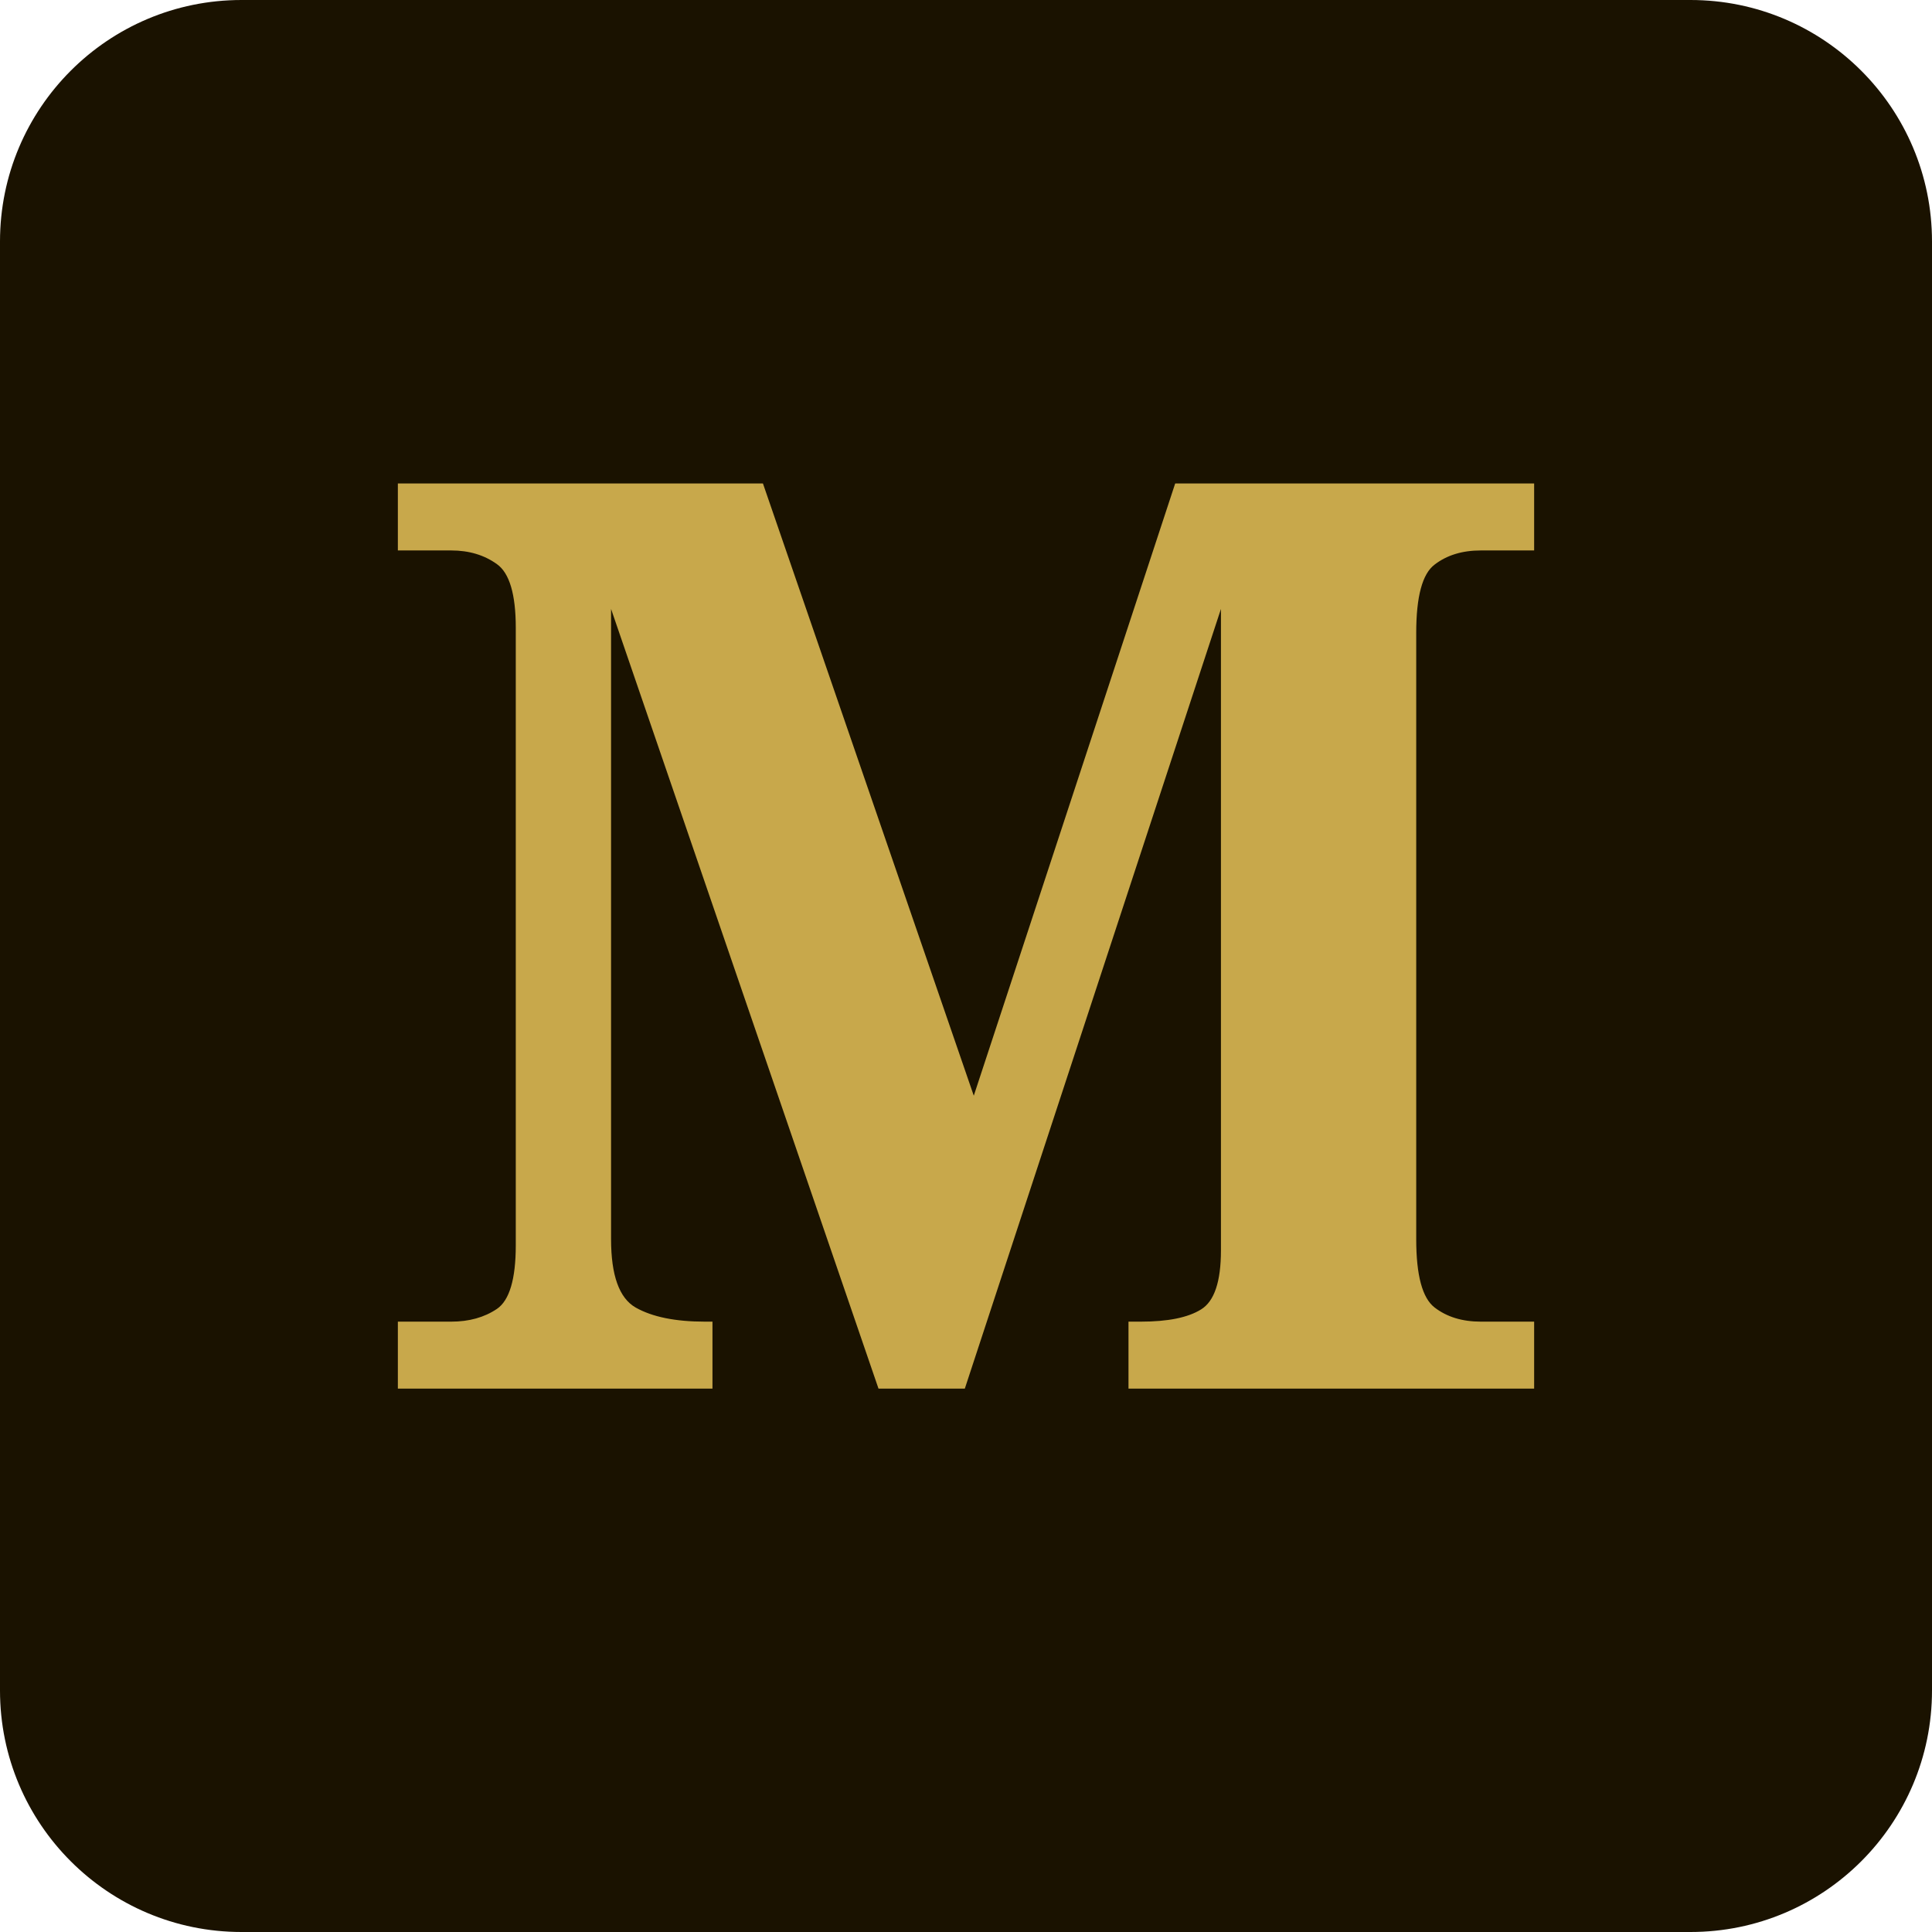
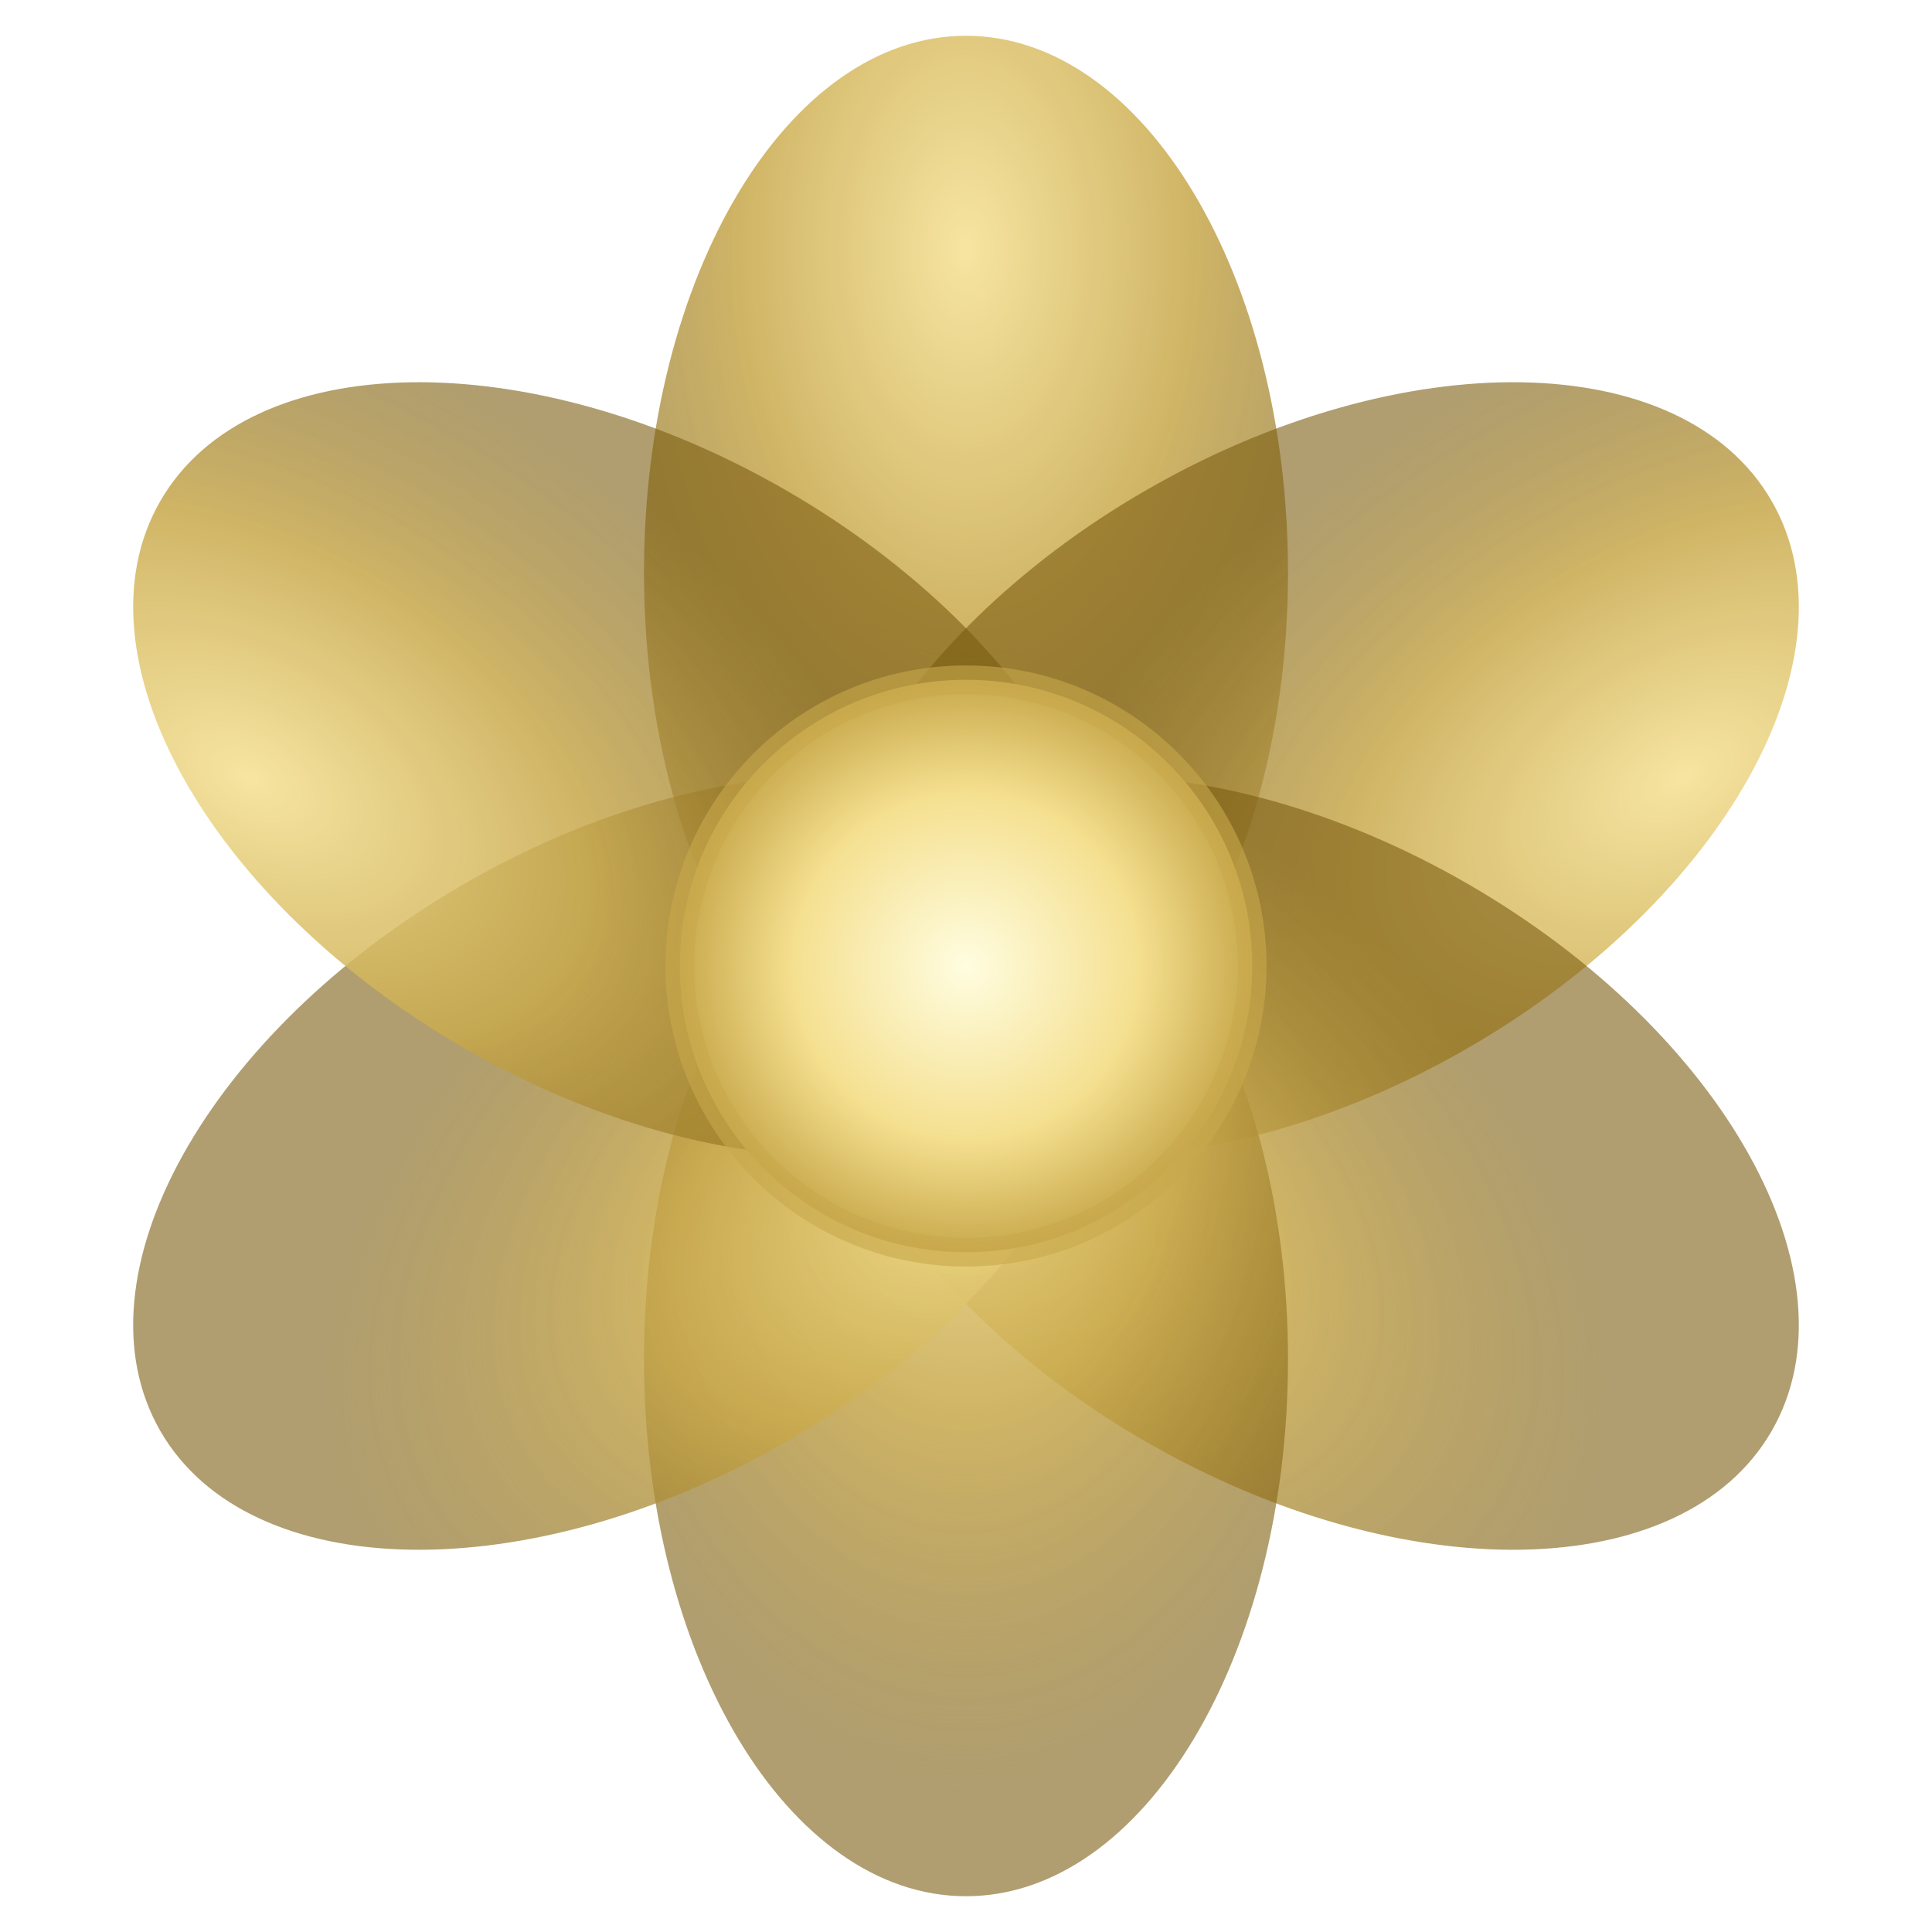
- <svg xmlns="http://www.w3.org/2000/svg" viewBox="0 0 64 64">
-   <rect width="64" height="64" rx="8" fill="#1a1200" />
-   <text x="32" y="46" font-family="serif" font-size="42" font-weight="700" text-anchor="middle" fill="#C8A84B">M</text>
+ <svg xmlns="http://www.w3.org/2000/svg" viewBox="0 0 54 54" fill="none">
+   <defs>
+     <radialGradient id="petal1" cx="50%" cy="20%" r="70%">
+       <stop offset="0%" stop-color="#F5E090" />
+       <stop offset="50%" stop-color="#C8A84B" />
+       <stop offset="100%" stop-color="#7A5C10" stop-opacity="0.7" />
+     </radialGradient>
+     <radialGradient id="petal2" cx="80%" cy="20%" r="70%">
+       <stop offset="0%" stop-color="#F5E090" />
+       <stop offset="50%" stop-color="#C8A84B" />
+       <stop offset="100%" stop-color="#7A5C10" stop-opacity="0.7" />
+     </radialGradient>
+     <radialGradient id="petal3" cx="80%" cy="80%" r="70%">
+       <stop offset="0%" stop-color="#F5E090" />
+       <stop offset="50%" stop-color="#C8A84B" />
+       <stop offset="100%" stop-color="#7A5C10" stop-opacity="0.7" />
+     </radialGradient>
+     <radialGradient id="petal4" cx="50%" cy="80%" r="70%">
+       <stop offset="0%" stop-color="#F5E090" />
+       <stop offset="50%" stop-color="#C8A84B" />
+       <stop offset="100%" stop-color="#7A5C10" stop-opacity="0.7" />
+     </radialGradient>
+     <radialGradient id="petal5" cx="20%" cy="80%" r="70%">
+       <stop offset="0%" stop-color="#F5E090" />
+       <stop offset="50%" stop-color="#C8A84B" />
+       <stop offset="100%" stop-color="#7A5C10" stop-opacity="0.7" />
+     </radialGradient>
+     <radialGradient id="petal6" cx="20%" cy="20%" r="70%">
+       <stop offset="0%" stop-color="#F5E090" />
+       <stop offset="50%" stop-color="#C8A84B" />
+       <stop offset="100%" stop-color="#7A5C10" stop-opacity="0.7" />
+     </radialGradient>
+     <radialGradient id="centerGlow" cx="50%" cy="50%" r="50%">
+       <stop offset="0%" stop-color="#FFFDE0" />
+       <stop offset="60%" stop-color="#F5E090" />
+       <stop offset="100%" stop-color="#C8A84B" />
+     </radialGradient>
+   </defs>
+   <ellipse cx="27" cy="16" rx="9" ry="15" fill="url(#petal1)" opacity="0.85" transform="rotate(0 27 27)" />
+   <ellipse cx="27" cy="16" rx="9" ry="15" fill="url(#petal2)" opacity="0.85" transform="rotate(60 27 27)" />
+   <ellipse cx="27" cy="16" rx="9" ry="15" fill="url(#petal3)" opacity="0.85" transform="rotate(120 27 27)" />
+   <ellipse cx="27" cy="16" rx="9" ry="15" fill="url(#petal4)" opacity="0.85" transform="rotate(180 27 27)" />
+   <ellipse cx="27" cy="16" rx="9" ry="15" fill="url(#petal5)" opacity="0.85" transform="rotate(240 27 27)" />
+   <ellipse cx="27" cy="16" rx="9" ry="15" fill="url(#petal6)" opacity="0.85" transform="rotate(300 27 27)" />
+   <circle cx="27" cy="27" r="8" fill="url(#centerGlow)" />
+   <circle cx="27" cy="27" r="8" fill="none" stroke="#C8A84B" stroke-width="0.8" opacity="0.6" />
</svg>
